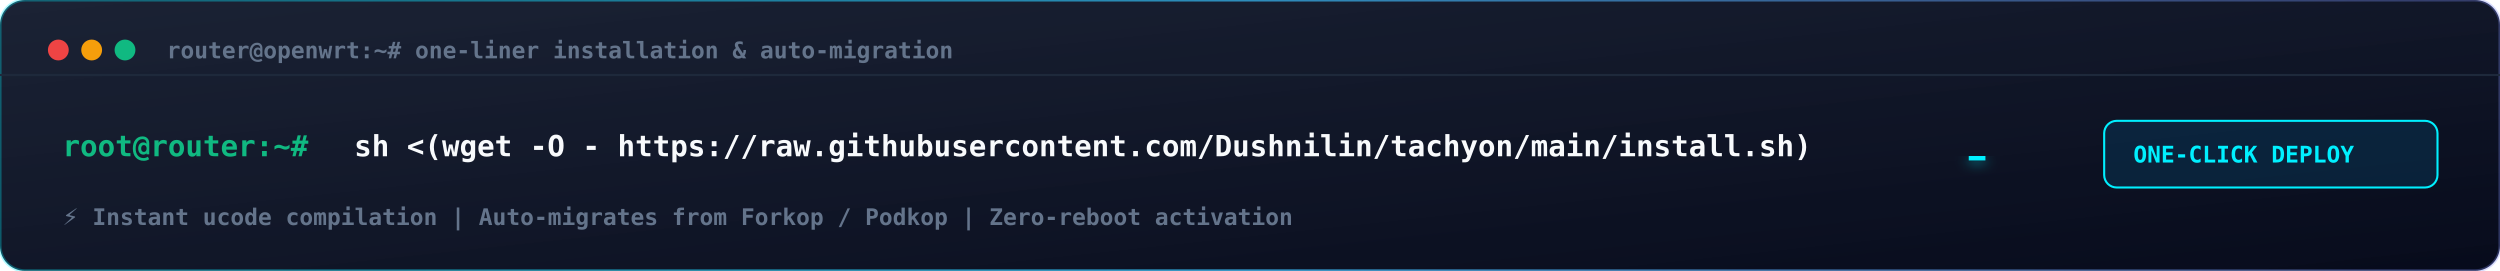
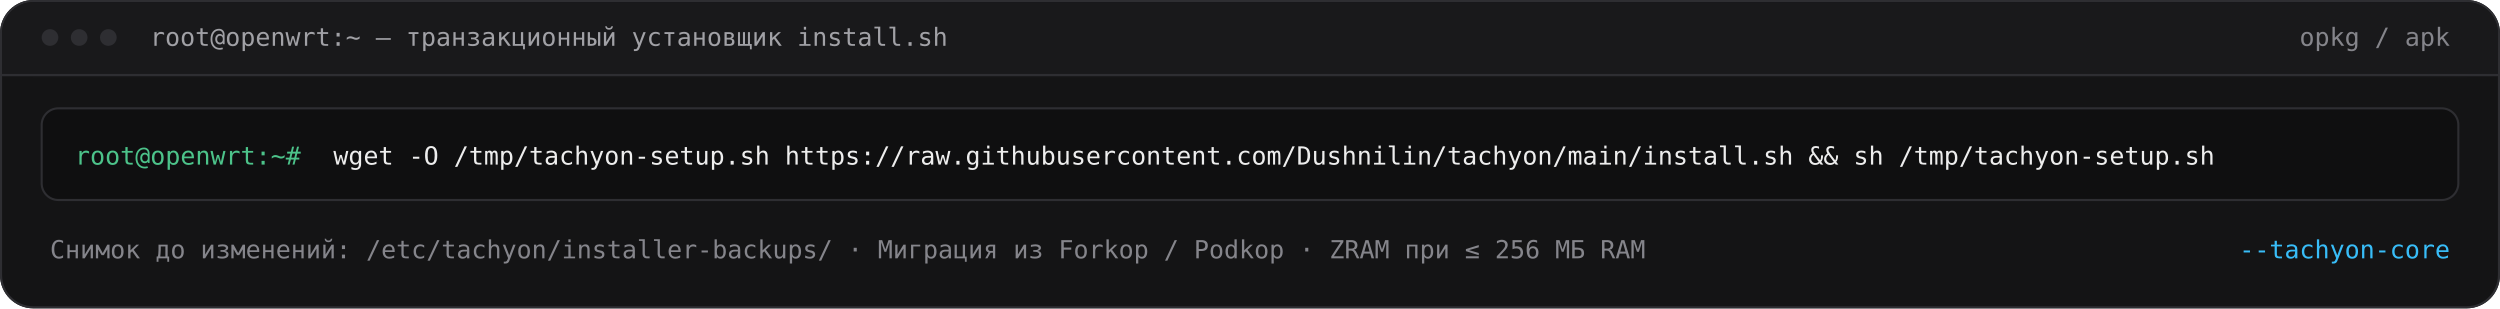
- <svg xmlns="http://www.w3.org/2000/svg" viewBox="0 0 1200 130" width="100%" height="100%">
-   <defs>
-     <linearGradient id="term-bg" x1="0%" y1="0%" x2="100%" y2="100%">
-       <stop offset="0%" stop-color="#0F172A" stop-opacity="0.95" />
-       <stop offset="100%" stop-color="#020617" stop-opacity="0.98" />
-     </linearGradient>
-     <linearGradient id="term-border" x1="0%" y1="0%" x2="100%" y2="0%">
-       <stop offset="0%" stop-color="#00F0FF" stop-opacity="0.3" />
-       <stop offset="50%" stop-color="#38BDF8" stop-opacity="0.7" />
-       <stop offset="100%" stop-color="#818CF8" stop-opacity="0.3" />
-     </linearGradient>
-     <filter id="cursor-glow" filterUnits="userSpaceOnUse" x="0" y="0" width="1200" height="130">
-       <feGaussianBlur stdDeviation="3" result="blur" />
-       <feMerge>
-         <feMergeNode in="blur" />
-         <feMergeNode in="SourceGraphic" />
-       </feMerge>
-     </filter>
-   </defs>
-   <style>
-     @keyframes blinkCursor {
-       0%, 100% { opacity: 1; }
-       50% { opacity: 0; }
-     }
-     @keyframes streamInstall {
-       0% { stroke-dashoffset: 120; }
-       100% { stroke-dashoffset: 0; }
-     }
- 
-     .term-cursor { animation: blinkCursor 1s step-start infinite; }
-     .term-stream { stroke-dasharray: 10 20; animation: streamInstall 2s linear infinite; }
- 
-     .term-title { font-family: ui-monospace, SFMono-Regular, Menlo, Monaco, Consolas, monospace; font-size: 11px; fill: #64748B; font-weight: 600; }
-     .term-prompt { font-family: ui-monospace, SFMono-Regular, Menlo, Monaco, Consolas, monospace; font-size: 14px; font-weight: 700; fill: #10B981; }
-     .term-cmd { font-family: ui-monospace, SFMono-Regular, Menlo, Monaco, Consolas, monospace; font-size: 14px; font-weight: 600; fill: #F8FAFC; }
-     .term-badge { font-family: ui-monospace, SFMono-Regular, Menlo, Monaco, Consolas, monospace; font-size: 11px; font-weight: 700; fill: #00F0FF; }
-   </style>
-   <rect width="1200" height="130" rx="12" fill="url(#term-bg)" stroke="url(#term-border)" stroke-width="1.5" />
-   <g transform="translate(20, 16)">
-     <circle cx="8" cy="8" r="5" fill="#EF4444" />
-     <circle cx="24" cy="8" r="5" fill="#F59E0B" />
-     <circle cx="40" cy="8" r="5" fill="#10B981" />
-     <text x="60" y="12" class="term-title">router@openwrt:~# one-liner installation &amp; auto-migration</text>
-   </g>
-   <line x1="0" y1="36" x2="1200" y2="36" stroke="#1E293B" stroke-width="1" />
-   <g transform="translate(30, 75)">
-     <text x="0" y="0" class="term-prompt">root@router:~#</text>
-     <text x="140" y="0" class="term-cmd">sh &lt;(wget -O - https://raw.githubusercontent.com/Dushnilin/tachyon/main/install.sh)</text>
-     <rect x="915" y="-14" width="8" height="16" fill="#00F0FF" class="term-cursor" filter="url(#cursor-glow)" />
-   </g>
-   <g transform="translate(30, 108)">
-     <text x="0" y="0" class="term-title">⚡ Instant ucode compilation | Auto-migrates from Forkop / Podkop | Zero-reboot activation</text>
-   </g>
-   <g transform="translate(1010, 58)">
-     <rect width="160" height="32" rx="6" fill="#0369A1" fill-opacity="0.2" stroke="#00F0FF" stroke-width="1" />
-     <text x="14" y="20" class="term-badge">ONE-CLICK DEPLOY</text>
-   </g>
+ <svg xmlns="http://www.w3.org/2000/svg" width="1200" height="148" viewBox="0 0 1200 148" role="img" aria-labelledby="title desc">
+   <rect width="1200" height="148" rx="16" fill="#141415" />
+   <rect x="0.5" y="0.5" width="1199" height="147" rx="15.5" fill="none" stroke="#2e2e32" stroke-width="1" />
+   <rect x="1" y="1" width="1198" height="36" rx="15" fill="#19191b" />
+   <rect x="1" y="20" width="1198" height="17" fill="#19191b" />
+   <line x1="0" y1="36" x2="1200" y2="36" stroke="#2e2e32" stroke-width="1" />
+   <circle cx="24" cy="18" r="4" fill="#2e2e32" />
+   <circle cx="38" cy="18" r="4" fill="#2e2e32" />
+   <circle cx="52" cy="18" r="4" fill="#2e2e32" />
+   <text x="72" y="22" fill="#a1a1a6" font-family="ui-monospace, SFMono-Regular, Menlo, Consolas, monospace" font-size="12" font-weight="400">root@openwrt:~ — транзакционный установщик install.sh</text>
+   <text x="1176" y="22" text-anchor="end" fill="#85858b" font-family="ui-monospace, SFMono-Regular, Menlo, Consolas, monospace" font-size="12" font-weight="400">opkg / apk</text>
+   <rect x="20" y="52" width="1160" height="44" rx="8" fill="#0f0f10" stroke="#2e2e32" stroke-width="1" />
+   <text x="36" y="79" fill="#4cc38a" font-family="ui-monospace, SFMono-Regular, Menlo, Consolas, monospace" font-size="12" font-weight="500">root@openwrt:~#</text>
+   <text x="160" y="79" fill="#ededed" font-family="ui-monospace, SFMono-Regular, Menlo, Consolas, monospace" font-size="12" font-weight="400">wget -O /tmp/tachyon-setup.sh https://raw.githubusercontent.com/Dushnilin/tachyon/main/install.sh &amp;&amp; sh /tmp/tachyon-setup.sh</text>
+   <text x="24" y="124" fill="#85858b" font-family="ui-monospace, SFMono-Regular, Menlo, Consolas, monospace" font-size="12" font-weight="400">Снимок до изменений: /etc/tachyon/installer-backups/ · Миграция из Forkop / Podkop · ZRAM при ≤ 256 МБ RAM</text>
+   <text x="1176" y="124" text-anchor="end" fill="#38bdf8" font-family="ui-monospace, SFMono-Regular, Menlo, Consolas, monospace" font-size="12" font-weight="500">--tachyon-core</text>
</svg>
